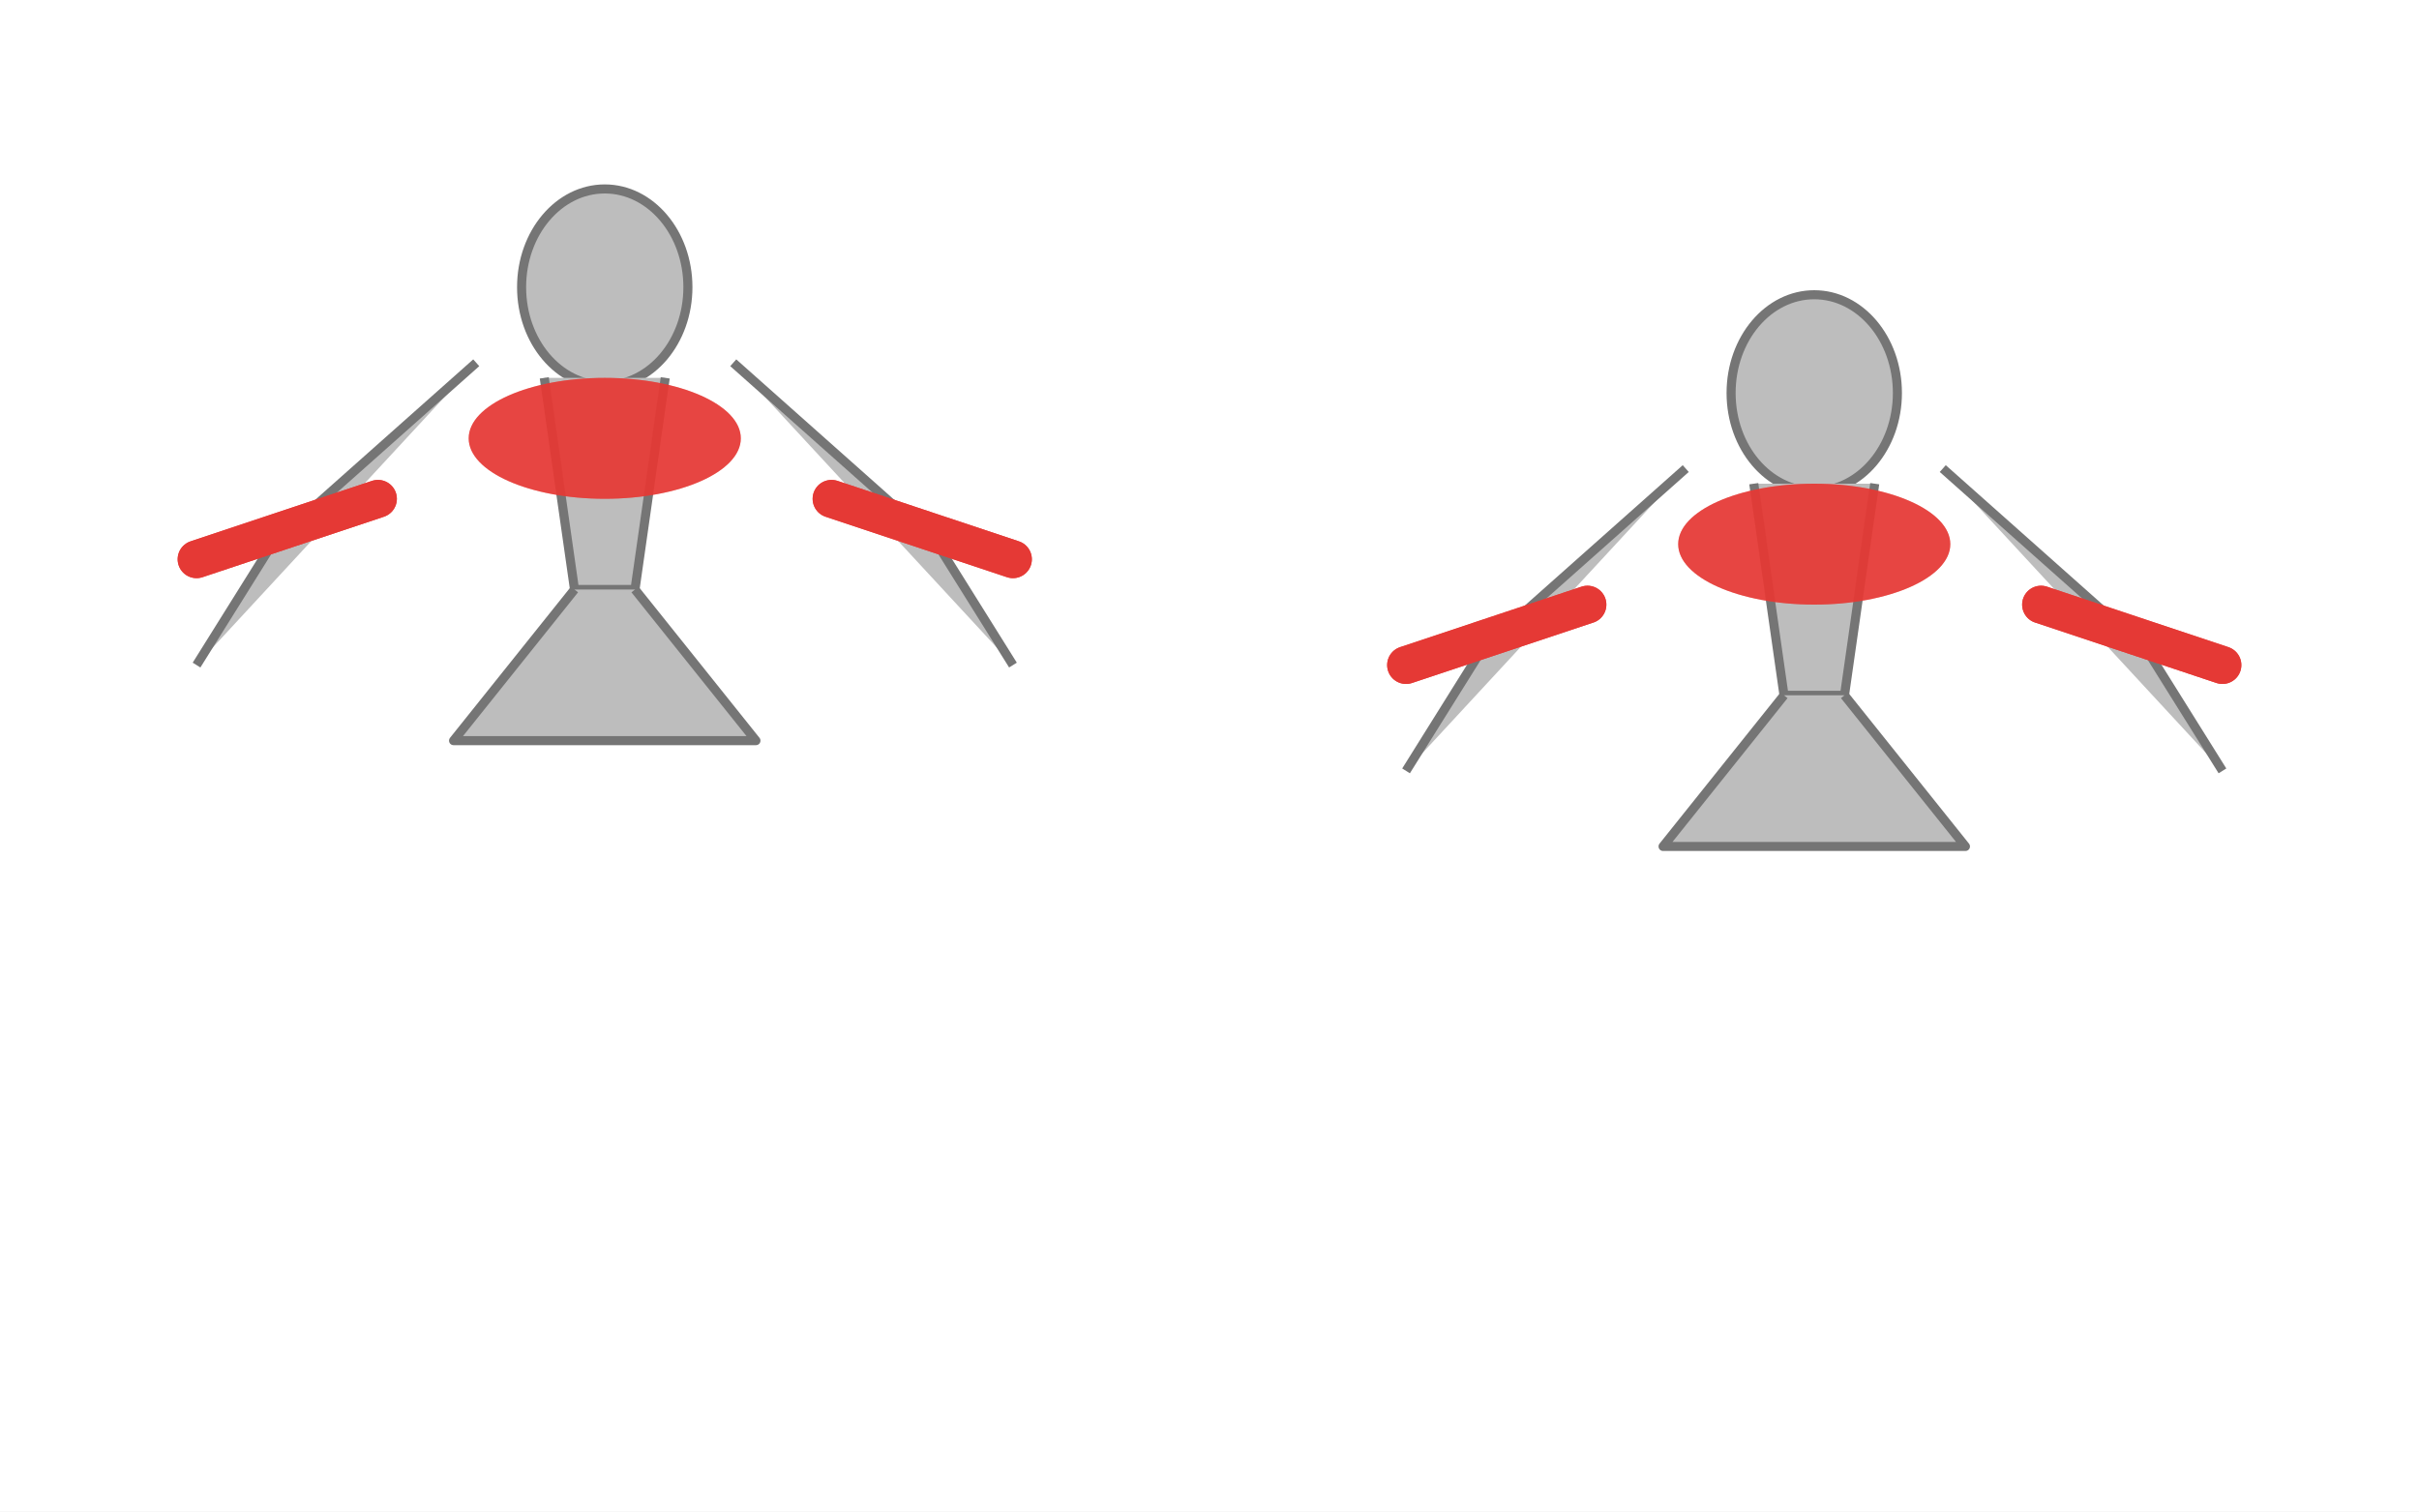
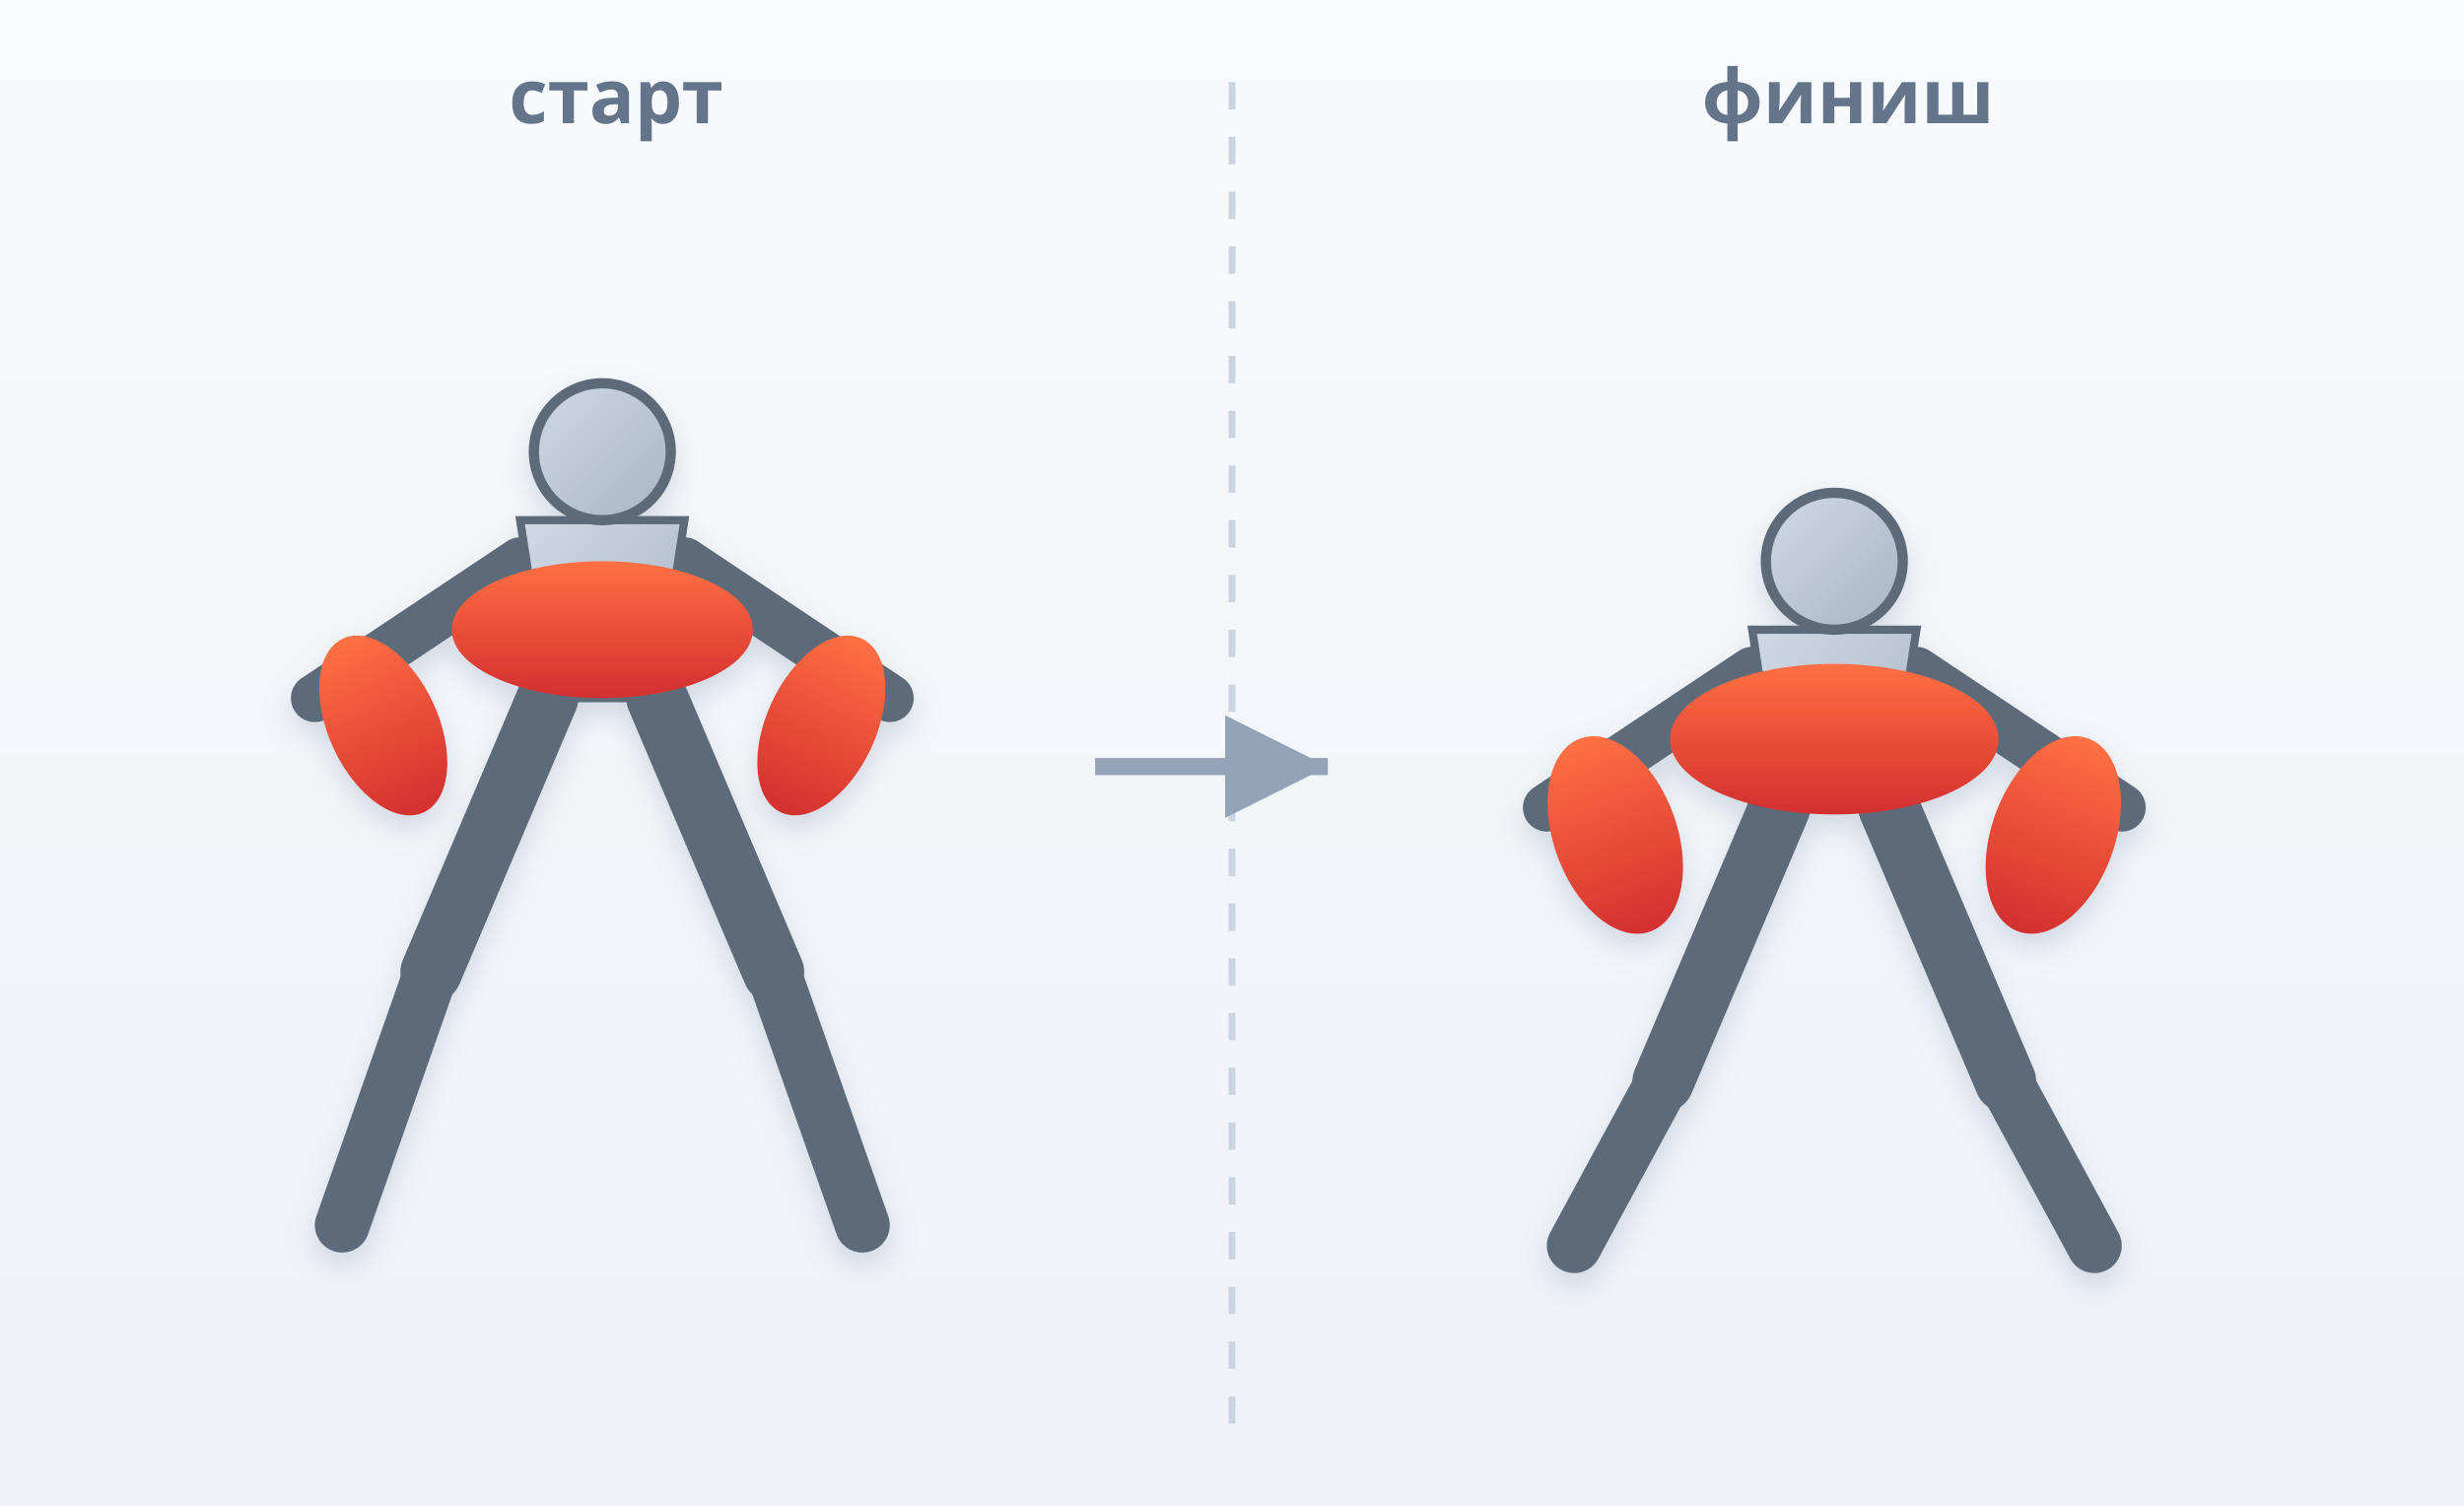
- <svg xmlns="http://www.w3.org/2000/svg" viewBox="0 0 320 200" role="img" aria-label="Push-up">
-   <rect width="320" height="200" fill="#ffffff" />
-   <g transform="translate(8,0)">
-     <g fill="#bdbdbd" stroke="#757575" stroke-width="1.2" stroke-linejoin="round">
-       <ellipse cx="72" cy="38" rx="11" ry="13" />
-       <path d="M55 48 L28 72 L18 88 M89 48 L116 72 L126 88" />
-       <path d="M64 50 L68 78 L76 78 L80 50" />
-       <path d="M68 78 L52 98 L92 98 L76 78" />
-     </g>
-     <g fill="#e53935" opacity="0.9">
-       <ellipse cx="72" cy="58" rx="18" ry="8" />
-       <path d="M42 66 L18 74" stroke="#e53935" stroke-width="5" fill="none" stroke-linecap="round" />
-       <path d="M102 66 L126 74" stroke="#e53935" stroke-width="5" fill="none" stroke-linecap="round" />
-     </g>
-     <g fill="rgba(229,57,53,0.35)">
-       <ellipse cx="72" cy="58" rx="18" ry="8" />
-       <path d="M42 66 L18 74" stroke="#e53935" stroke-width="5" fill="none" stroke-linecap="round" />
-       <path d="M102 66 L126 74" stroke="#e53935" stroke-width="5" fill="none" stroke-linecap="round" />
-     </g>
+ <svg xmlns="http://www.w3.org/2000/svg" viewBox="0 0 360 220" role="img" aria-label="Push-up">
+   <defs>
+     <linearGradient id="bg" x1="0" y1="0" x2="0" y2="1">
+       <stop offset="0%" stop-color="#f8fafc" />
+       <stop offset="100%" stop-color="#eef2f7" />
+     </linearGradient>
+     <linearGradient id="skin" x1="0" y1="0" x2="1" y2="1">
+       <stop offset="0%" stop-color="#d1d9e6" />
+       <stop offset="100%" stop-color="#a8b4c4" />
+     </linearGradient>
+     <linearGradient id="muscle" x1="0" y1="0" x2="0" y2="1">
+       <stop offset="0%" stop-color="#ff7043" />
+       <stop offset="100%" stop-color="#d32f2f" />
+     </linearGradient>
+     <filter id="soft" x="-20%" y="-20%" width="140%" height="140%">
+       <feDropShadow dx="0" dy="2" stdDeviation="2" flood-color="#94a3b8" flood-opacity="0.35" />
+     </filter>
+     <marker id="arrow" markerWidth="8" markerHeight="8" refX="6" refY="3" orient="auto">
+       <path d="M0,0 L6,3 L0,6 Z" fill="#94a3b8" />
+     </marker>
+   </defs>
+   <rect width="360" height="220" fill="url(#bg)" />
+   <line x1="180" y1="12" x2="180" y2="208" stroke="#cbd5e1" stroke-width="1" stroke-dasharray="4 4" />
+   <text x="90" y="18" text-anchor="middle" font-family="system-ui,sans-serif" font-size="11" font-weight="600" fill="#64748b">старт</text>
+   <text x="270" y="18" text-anchor="middle" font-family="system-ui,sans-serif" font-size="11" font-weight="600" fill="#64748b">финиш</text>
+   <path d="M 160 112 L 194 112" stroke="#94a3b8" stroke-width="2.5" marker-end="url(#arrow)" />
+   <g transform="translate(8, 24)" filter="url(#soft)">
+     <line x1="68" y1="58" x2="38" y2="78" stroke="#5d6b7a" stroke-width="7" stroke-linecap="round" />
+     <line x1="92" y1="58" x2="122" y2="78" stroke="#5d6b7a" stroke-width="7" stroke-linecap="round" />
+     <line x1="72" y1="78" x2="55" y2="118" stroke="#5d6b7a" stroke-width="9" stroke-linecap="round" />
+     <line x1="88" y1="78" x2="105" y2="118" stroke="#5d6b7a" stroke-width="9" stroke-linecap="round" />
+     <line x1="55" y1="118" x2="42" y2="155" stroke="#5d6b7a" stroke-width="8" stroke-linecap="round" />
+     <line x1="105" y1="118" x2="118" y2="155" stroke="#5d6b7a" stroke-width="8" stroke-linecap="round" />
+     <path d="M68 52 L72 78 L88 78 L92 52 Z" fill="url(#skin)" stroke="#5d6b7a" stroke-width="1.2" />
+     <circle cx="80" cy="42" r="10" fill="url(#skin)" stroke="#5d6b7a" stroke-width="1.5" />
+     <ellipse cx="80" cy="68" rx="22" ry="10" fill="url(#muscle)" transform="rotate(0 80 68)" />
+     <ellipse cx="48" cy="82" rx="8" ry="14" fill="url(#muscle)" transform="rotate(-25 48 82)" />
+     <ellipse cx="112" cy="82" rx="8" ry="14" fill="url(#muscle)" transform="rotate(25 112 82)" />
  </g>
-   <g transform="translate(168,0)">
-     <g fill="#bdbdbd" stroke="#757575" stroke-width="1.2" stroke-linejoin="round">
-       <ellipse cx="72" cy="52" rx="11" ry="13" />
-       <path d="M55 62 L28 86 L18 102 M89 62 L116 86 L126 102" />
-       <path d="M64 64 L68 92 L76 92 L80 64" />
-       <path d="M68 92 L52 112 L92 112 L76 92" />
-     </g>
-     <g fill="#e53935" opacity="0.9">
-       <ellipse cx="72" cy="72" rx="18" ry="8" />
-       <path d="M42 80 L18 88" stroke="#e53935" stroke-width="5" fill="none" stroke-linecap="round" />
-       <path d="M102 80 L126 88" stroke="#e53935" stroke-width="5" fill="none" stroke-linecap="round" />
-     </g>
-     <g fill="rgba(229,57,53,0.35)">
-       <ellipse cx="72" cy="72" rx="18" ry="8" />
-       <path d="M42 80 L18 88" stroke="#e53935" stroke-width="5" fill="none" stroke-linecap="round" />
-       <path d="M102 80 L126 88" stroke="#e53935" stroke-width="5" fill="none" stroke-linecap="round" />
-     </g>
+   <g transform="translate(188, 24)" filter="url(#soft)">
+     <line x1="68" y1="74" x2="38" y2="94" stroke="#5d6b7a" stroke-width="7" stroke-linecap="round" />
+     <line x1="92" y1="74" x2="122" y2="94" stroke="#5d6b7a" stroke-width="7" stroke-linecap="round" />
+     <line x1="72" y1="94" x2="55" y2="134" stroke="#5d6b7a" stroke-width="9" stroke-linecap="round" />
+     <line x1="88" y1="94" x2="105" y2="134" stroke="#5d6b7a" stroke-width="9" stroke-linecap="round" />
+     <line x1="55" y1="134" x2="42" y2="158" stroke="#5d6b7a" stroke-width="8" stroke-linecap="round" />
+     <line x1="105" y1="134" x2="118" y2="158" stroke="#5d6b7a" stroke-width="8" stroke-linecap="round" />
+     <path d="M68 68 L72 94 L88 94 L92 68 Z" fill="url(#skin)" stroke="#5d6b7a" stroke-width="1.2" />
+     <circle cx="80" cy="58" r="10" fill="url(#skin)" stroke="#5d6b7a" stroke-width="1.5" />
+     <ellipse cx="80" cy="84" rx="24" ry="11" fill="url(#muscle)" transform="rotate(0 80 84)" />
+     <ellipse cx="48" cy="98" rx="9" ry="15" fill="url(#muscle)" transform="rotate(-20 48 98)" />
+     <ellipse cx="112" cy="98" rx="9" ry="15" fill="url(#muscle)" transform="rotate(20 112 98)" />
  </g>
</svg>
